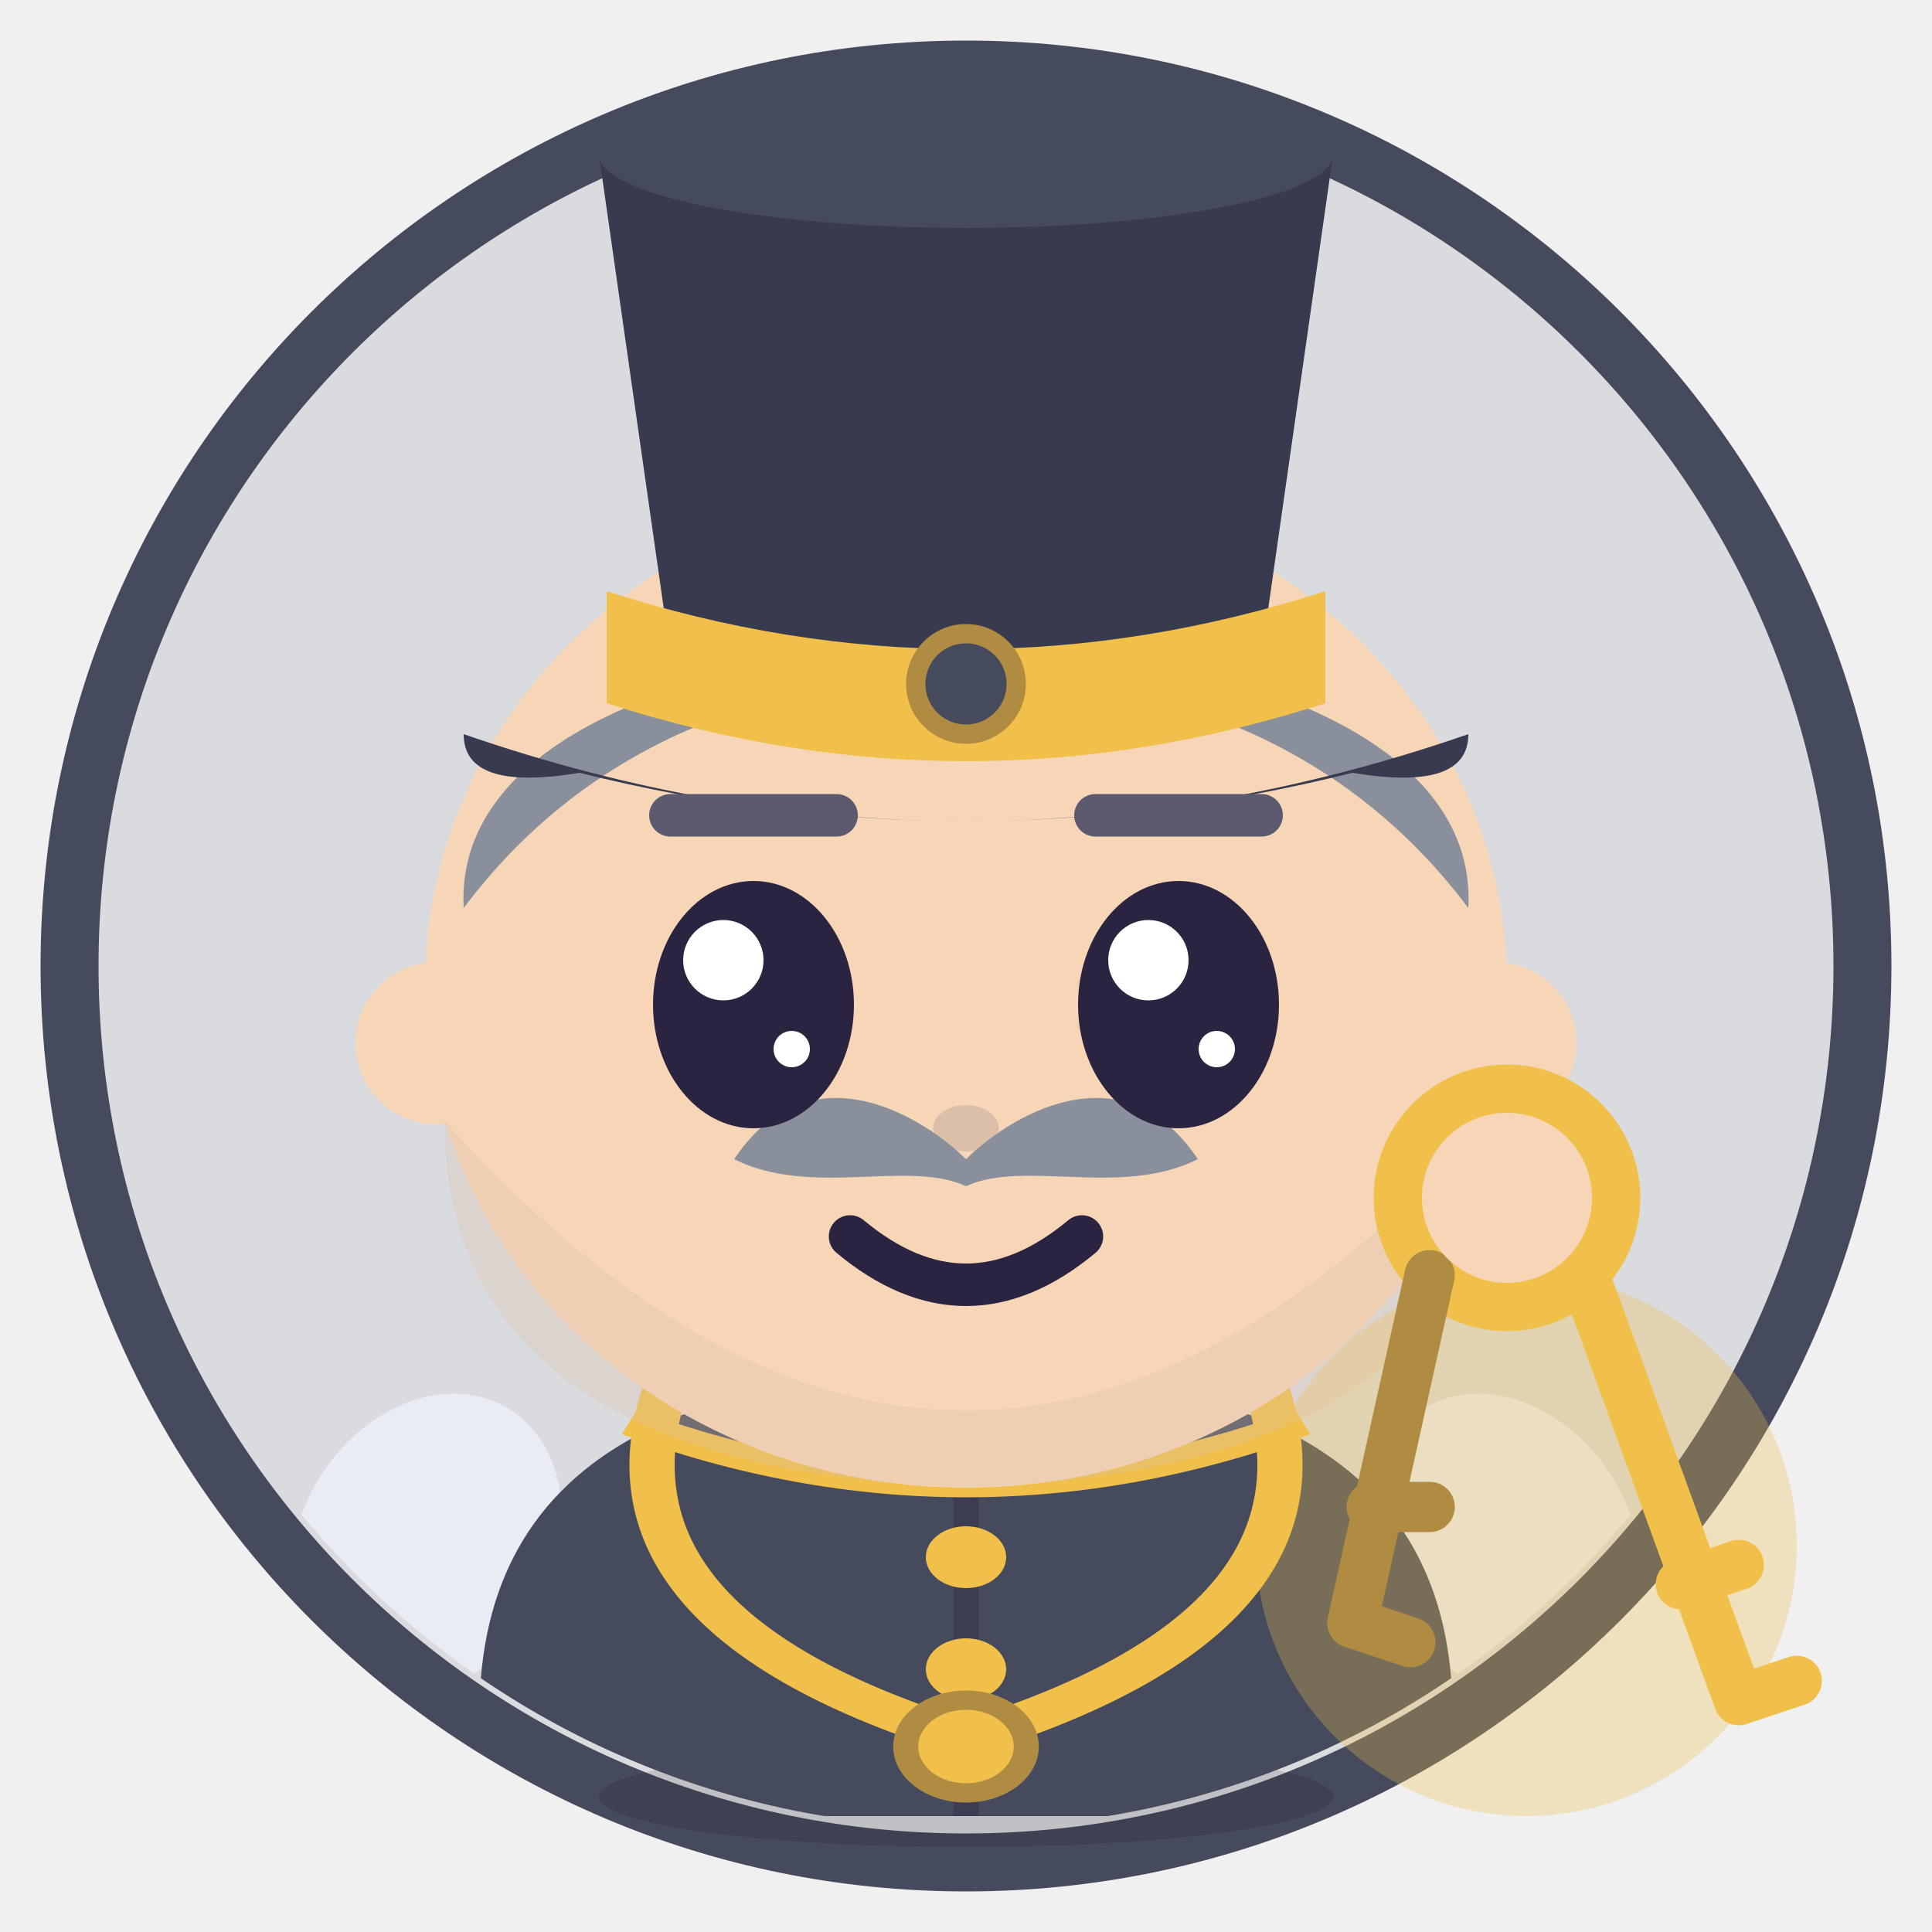
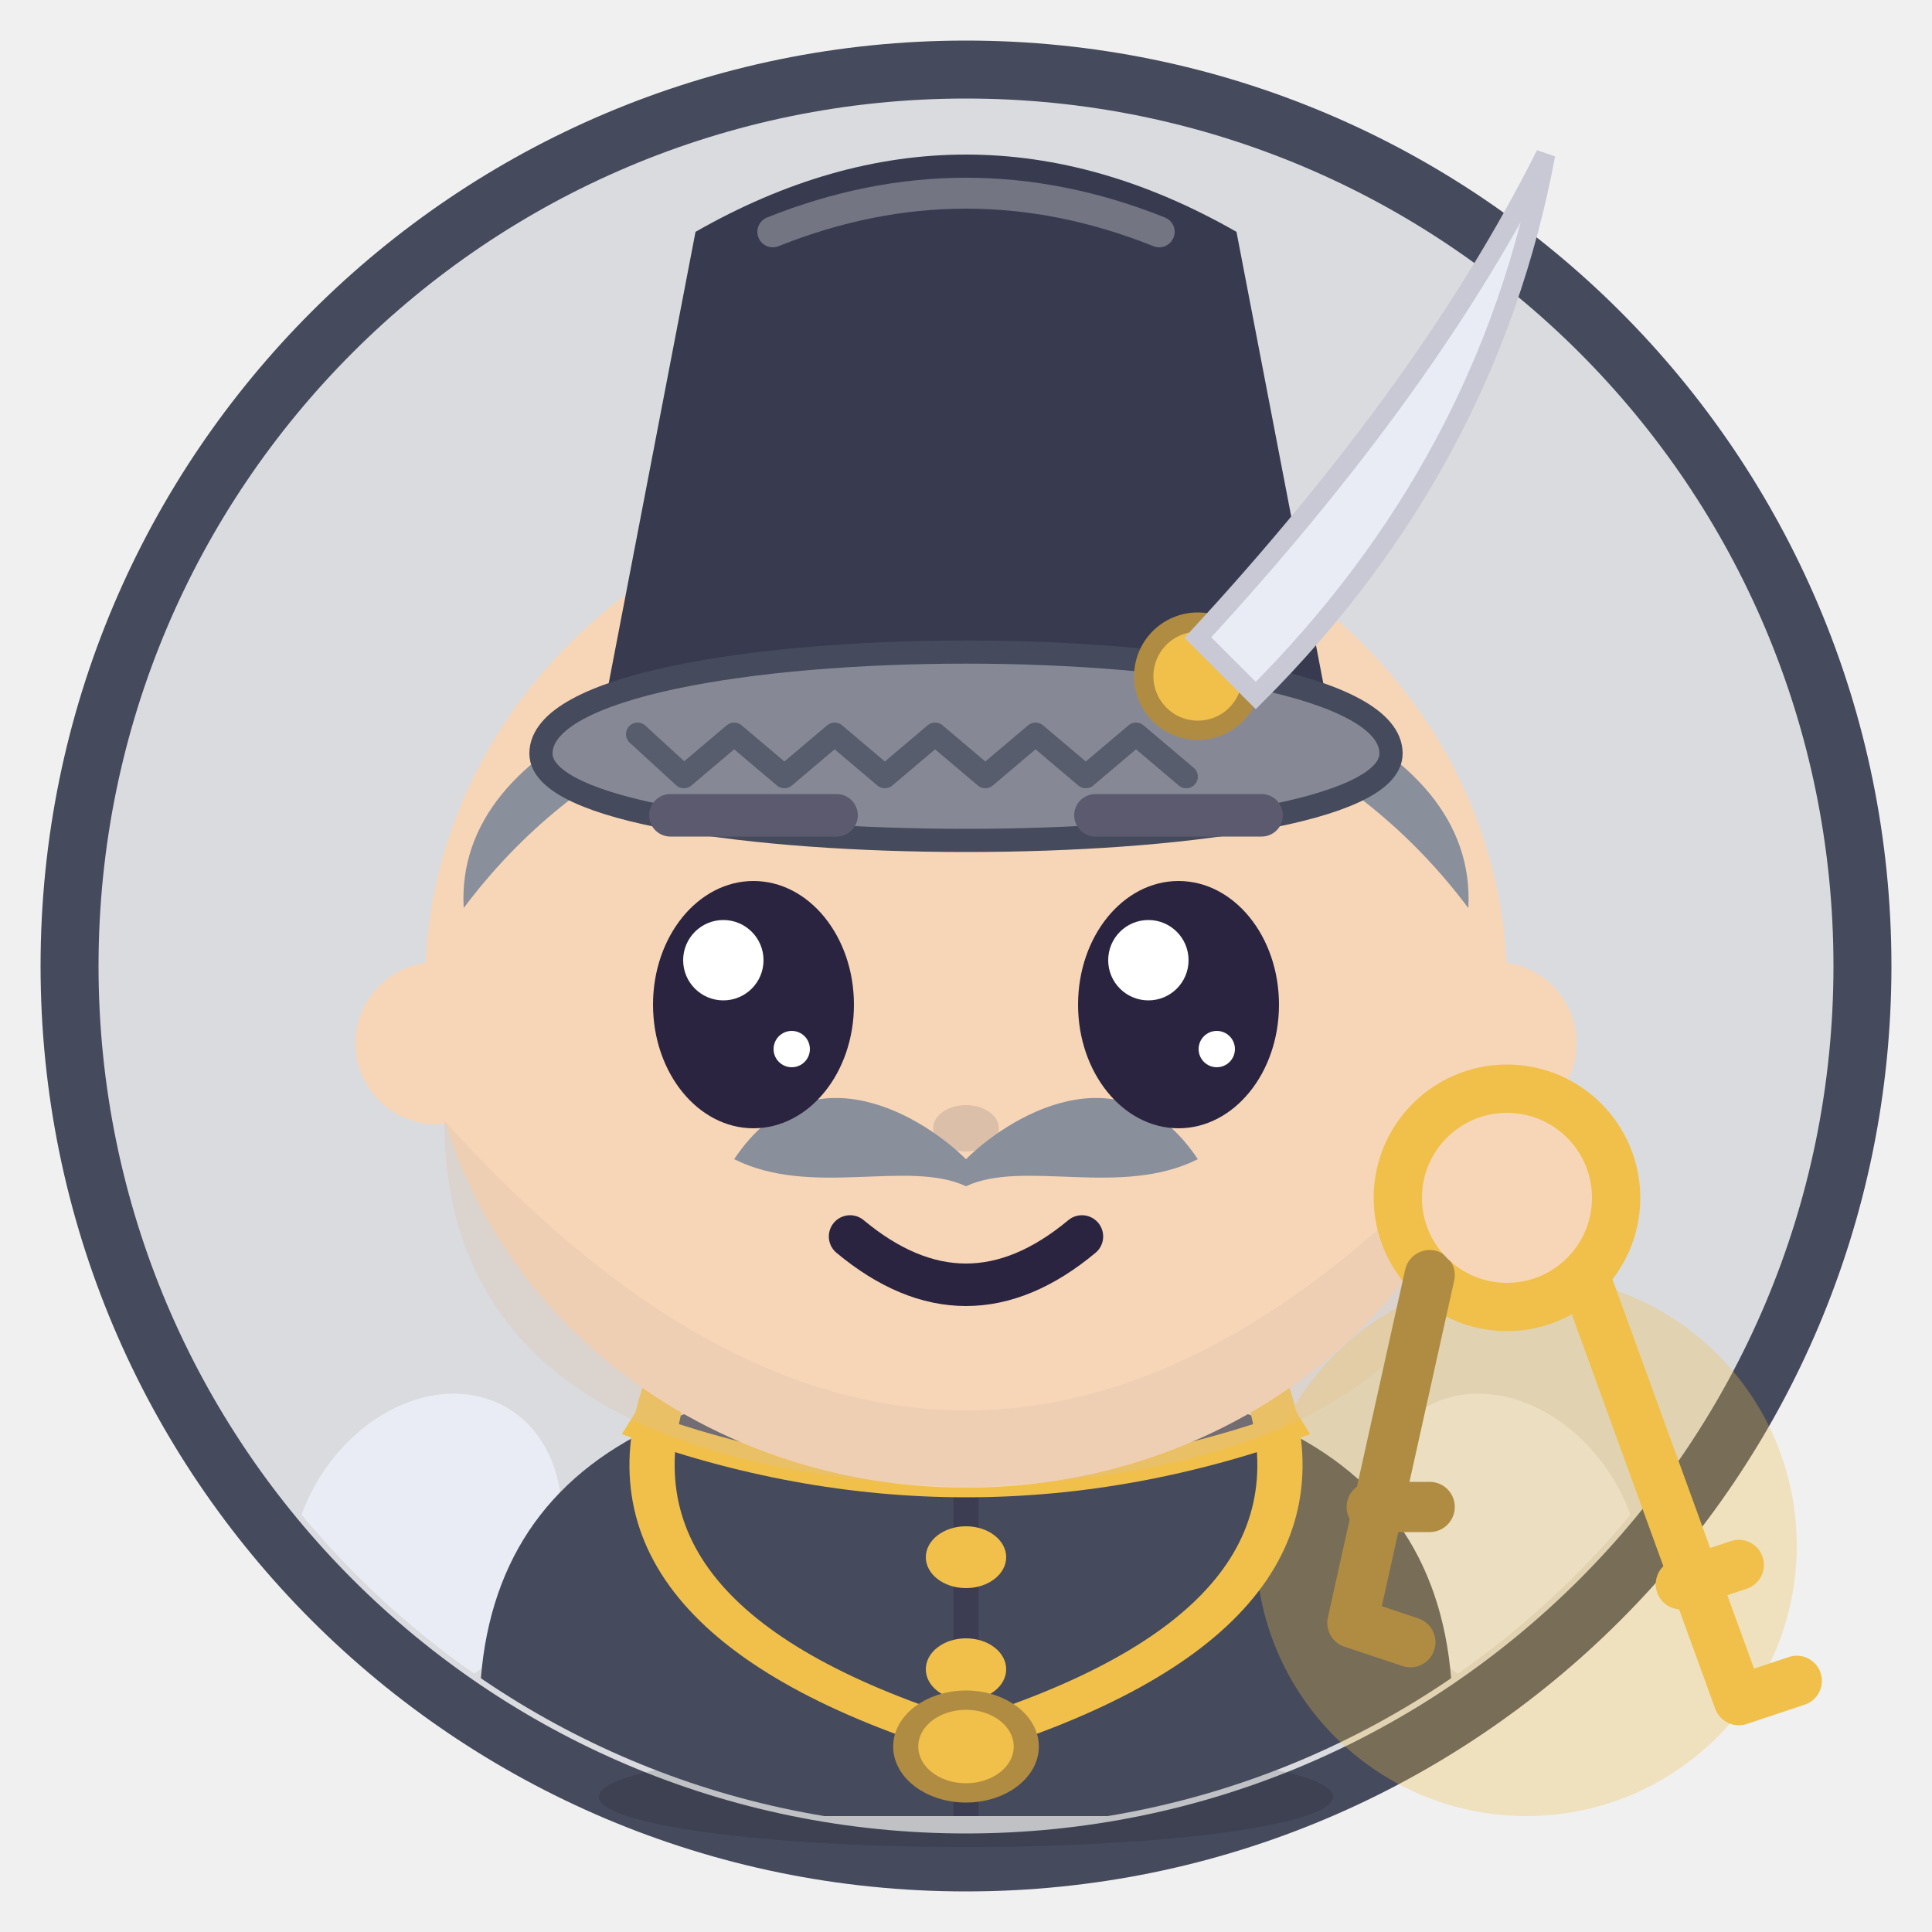
<svg xmlns="http://www.w3.org/2000/svg" viewBox="0 0 100 100" class="av static" data-state="idle" data-expr="neutral" aria-hidden="true">
  <g class="frame" data-part="frame">
    <circle cx="50" cy="50" r="46.4" fill="#dadbde" stroke="#454a5c" stroke-width="3" class="ring" />
    <ellipse cx="50" cy="93" rx="19" ry="2.6" fill="#000" opacity=".12" />
  </g>
  <g class="ch">
    <g class="body" data-part="body">
      <clipPath id="adp">
        <circle cx="50" cy="50" r="44.6" />
      </clipPath>
      <g clip-path="url(#adp)">
        <g transform="translate(-15 0) scale(1.3 1)">
          <ellipse cx="28.5" cy="80" rx="5.2" ry="8" transform="rotate(14 28.5 80)" fill="#e9ecf4" />
          <ellipse cx="71.5" cy="80" rx="5.2" ry="8" transform="rotate(-14 71.5 80)" fill="#e9ecf4" />
          <path d="M31 94C29 79 35 71 50 71C65 71 71 79 69 94Z" fill="#454a5c" />
          <path d="M38 71.5L50 94H36ZM62 71.5L50 94H64Z" fill="#e9ecf4" opacity="0" />
          <path d="M50 72V94" stroke="#2b2440" stroke-width="1" opacity=".35" />
          <path d="M36.6 73.6Q50 80 63.4 73.6" fill="none" stroke="#f0c04a" stroke-width="1.4" />
          <circle cx="50" cy="80.6" r="1.6" fill="#f0c04a" />
          <circle cx="50" cy="86.4" r="1.6" fill="#f0c04a" />
          <path d="M38 72Q35 84 50 90Q65 84 62 72" fill="none" stroke="#f0c04a" stroke-width="1.8" stroke-linecap="round" />
          <circle cx="50" cy="90.4" r="2.4" fill="#f0c04a" stroke="#b08c42" stroke-width="1" />
        </g>
      </g>
    </g>
    <g class="head" data-part="head">
      <circle cx="22.6" cy="54" r="4.2" fill="#f7d6b8" />
      <circle cx="77.4" cy="54" r="4.2" fill="#f7d6b8" />
      <ellipse cx="50" cy="51" rx="28" ry="26" fill="#f7d6b8" />
      <path d="M23 58Q50 88 77 58Q77 76 50 77Q23 76 23 58Z" fill="#dcbfa8" opacity=".3" />
      <ellipse cx="50" cy="58.4" rx="1.7" ry="1.2" fill="#dcbfa8" />
      <path d="M24 47C23 29 77 29 76 47C70 39 61 35 50 35C39 35 30 39 24 47Z" fill="#8a8f9c" />
      <path d="M38 60C42 54 48 58 50 60C52 58 58 54 62 60C58 62 53 60 50 61.4C47 60 42 62 38 60Z" fill="#8a8f9c" />
    </g>
    <g class="hat" data-part="hat">
-       <path d="M35 36L31 8Q50 3 69 8L65 36Z" fill="#383a4f" />
-       <ellipse cx="50" cy="8" rx="19" ry="3.8" fill="#454a5c" />
-       <path d="M31.4 30.6Q50 36.6 68.6 30.6V36.4Q50 42.4 31.4 36.4Z" fill="#f0c04a" />
-       <path d="M24 38Q50 47 76 38Q76 41 70 40Q50 45 30 40Q24 41 24 38Z" fill="#383a4f" />
-       <circle cx="50" cy="35.4" r="2.6" fill="#454a5c" stroke="#b08c42" stroke-width="1" />
+       <path d="M31 38L36 12Q50 4 64 12L69 38Z" fill="#383a4f" />
+       <path d="M40 12Q50 8 60 12" fill="none" stroke="#fff" stroke-width="1.6" stroke-linecap="round" opacity=".3" />
+       <path d="M28 39C28 32 72 32 72 39C72 45 28 45 28 39Z" fill="#868995" stroke="#454a5c" stroke-width="1.2" />
+       <path d="M33 38l2.4 2.2 2.6-2.2 2.6 2.2 2.6-2.2 2.6 2.2 2.6-2.2 2.6 2.2 2.6-2.2 2.6 2.2 2.6-2.2 2.6 2.2" fill="none" stroke="#454a5c" stroke-width="1.2" stroke-linecap="round" stroke-linejoin="round" opacity=".7" />
+       <circle cx="62" cy="35" r="2.8" fill="#f0c04a" stroke="#b08c42" stroke-width="1" />
+       <path d="M62 33Q74 20 80 8Q77 24 65 36Z" fill="#e9ecf4" stroke="#c8c9d5" stroke-width="1" />
    </g>
    <g class="eyes-brows" data-part="eyes-brows">
      <g class="eyes">
        <g transform="translate(39 52)">
          <ellipse rx="5.2" ry="6.4" fill="#2b2440" />
          <circle cx="-1.56" cy="-2.3" r="2.08" fill="#fff" />
          <circle cx="1.98" cy="2.3" r="0.94" fill="#fff" />
        </g>
        <g transform="translate(61 52)">
          <ellipse rx="5.2" ry="6.4" fill="#2b2440" />
          <circle cx="-1.56" cy="-2.3" r="2.08" fill="#fff" />
          <circle cx="1.98" cy="2.3" r="0.94" fill="#fff" />
        </g>
      </g>
      <g class="brows">
        <path d="M-4.3 0H4.3" transform="translate(39 42.2) rotate(0)" stroke="#5b5a6e" stroke-width="2.2" stroke-linecap="round" fill="none" />
        <path d="M-4.3 0H4.3" transform="translate(61 42.2) rotate(0)" stroke="#5b5a6e" stroke-width="2.2" stroke-linecap="round" fill="none" />
      </g>
    </g>
    <g class="mouth" data-part="mouth">
      <g class="mouth" transform="translate(50 64) scale(1)">
        <path d="M-6 0Q0 5 6 0" fill="none" stroke="#2b2440" stroke-width="2.2" stroke-linecap="round" stroke-linejoin="round" />
      </g>
    </g>
    <g class="fx" data-part="fx">
      <g class="fx" />
    </g>
    <g class="prop" data-part="prop" data-prop="keys">
      <circle class="glow" opacity=".3" cx="79" cy="80" r="14" fill="#f0c04a" />
      <circle cx="78" cy="62" r="5.6" fill="none" stroke="#f0c04a" stroke-width="2.6" />
      <path d="M82 66L90 88M90 88L93 87M87 82L90 81" fill="none" stroke="#f0c04a" stroke-width="2.6" stroke-linecap="round" />
      <path d="M74 66L70 84M70 84L73 85M71 78L74 78" fill="none" stroke="#b08c42" stroke-width="2.6" stroke-linecap="round" />
      <circle cx="78" cy="62" r="4.4" fill="#f7d6b8" />
    </g>
  </g>
  <g class="state" data-part="state">
    <g class="fg" />
  </g>
</svg>
